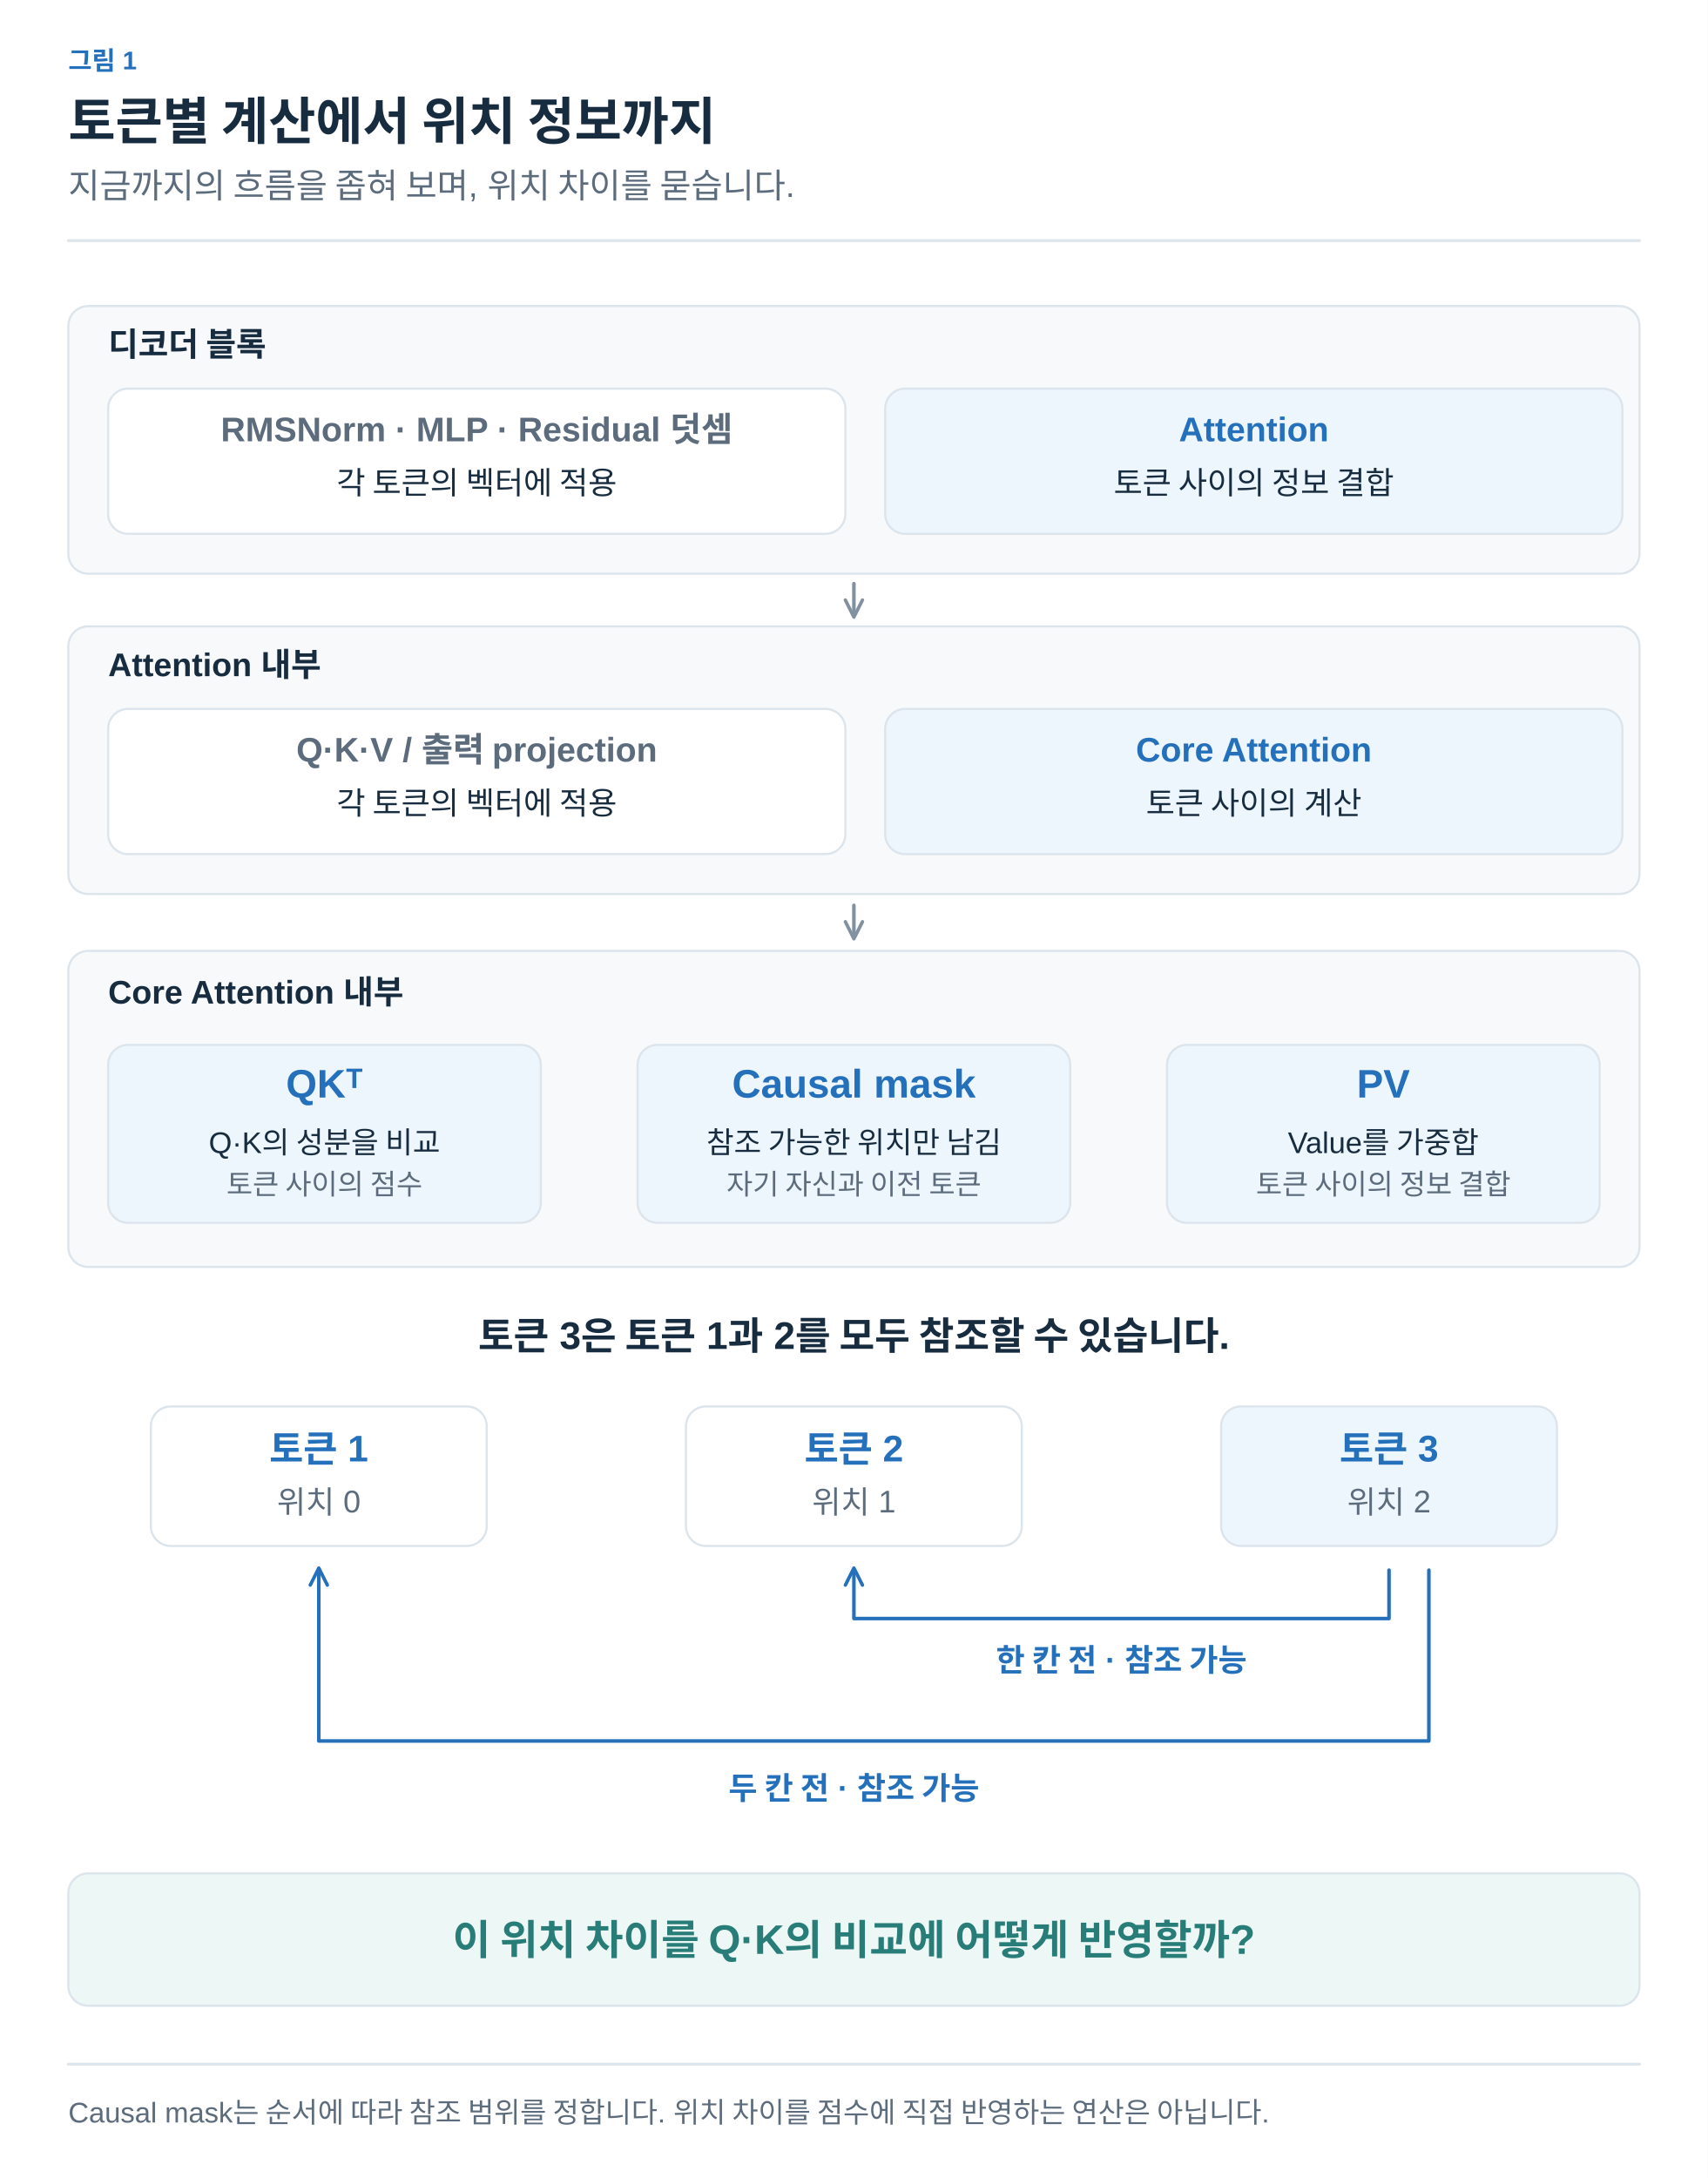
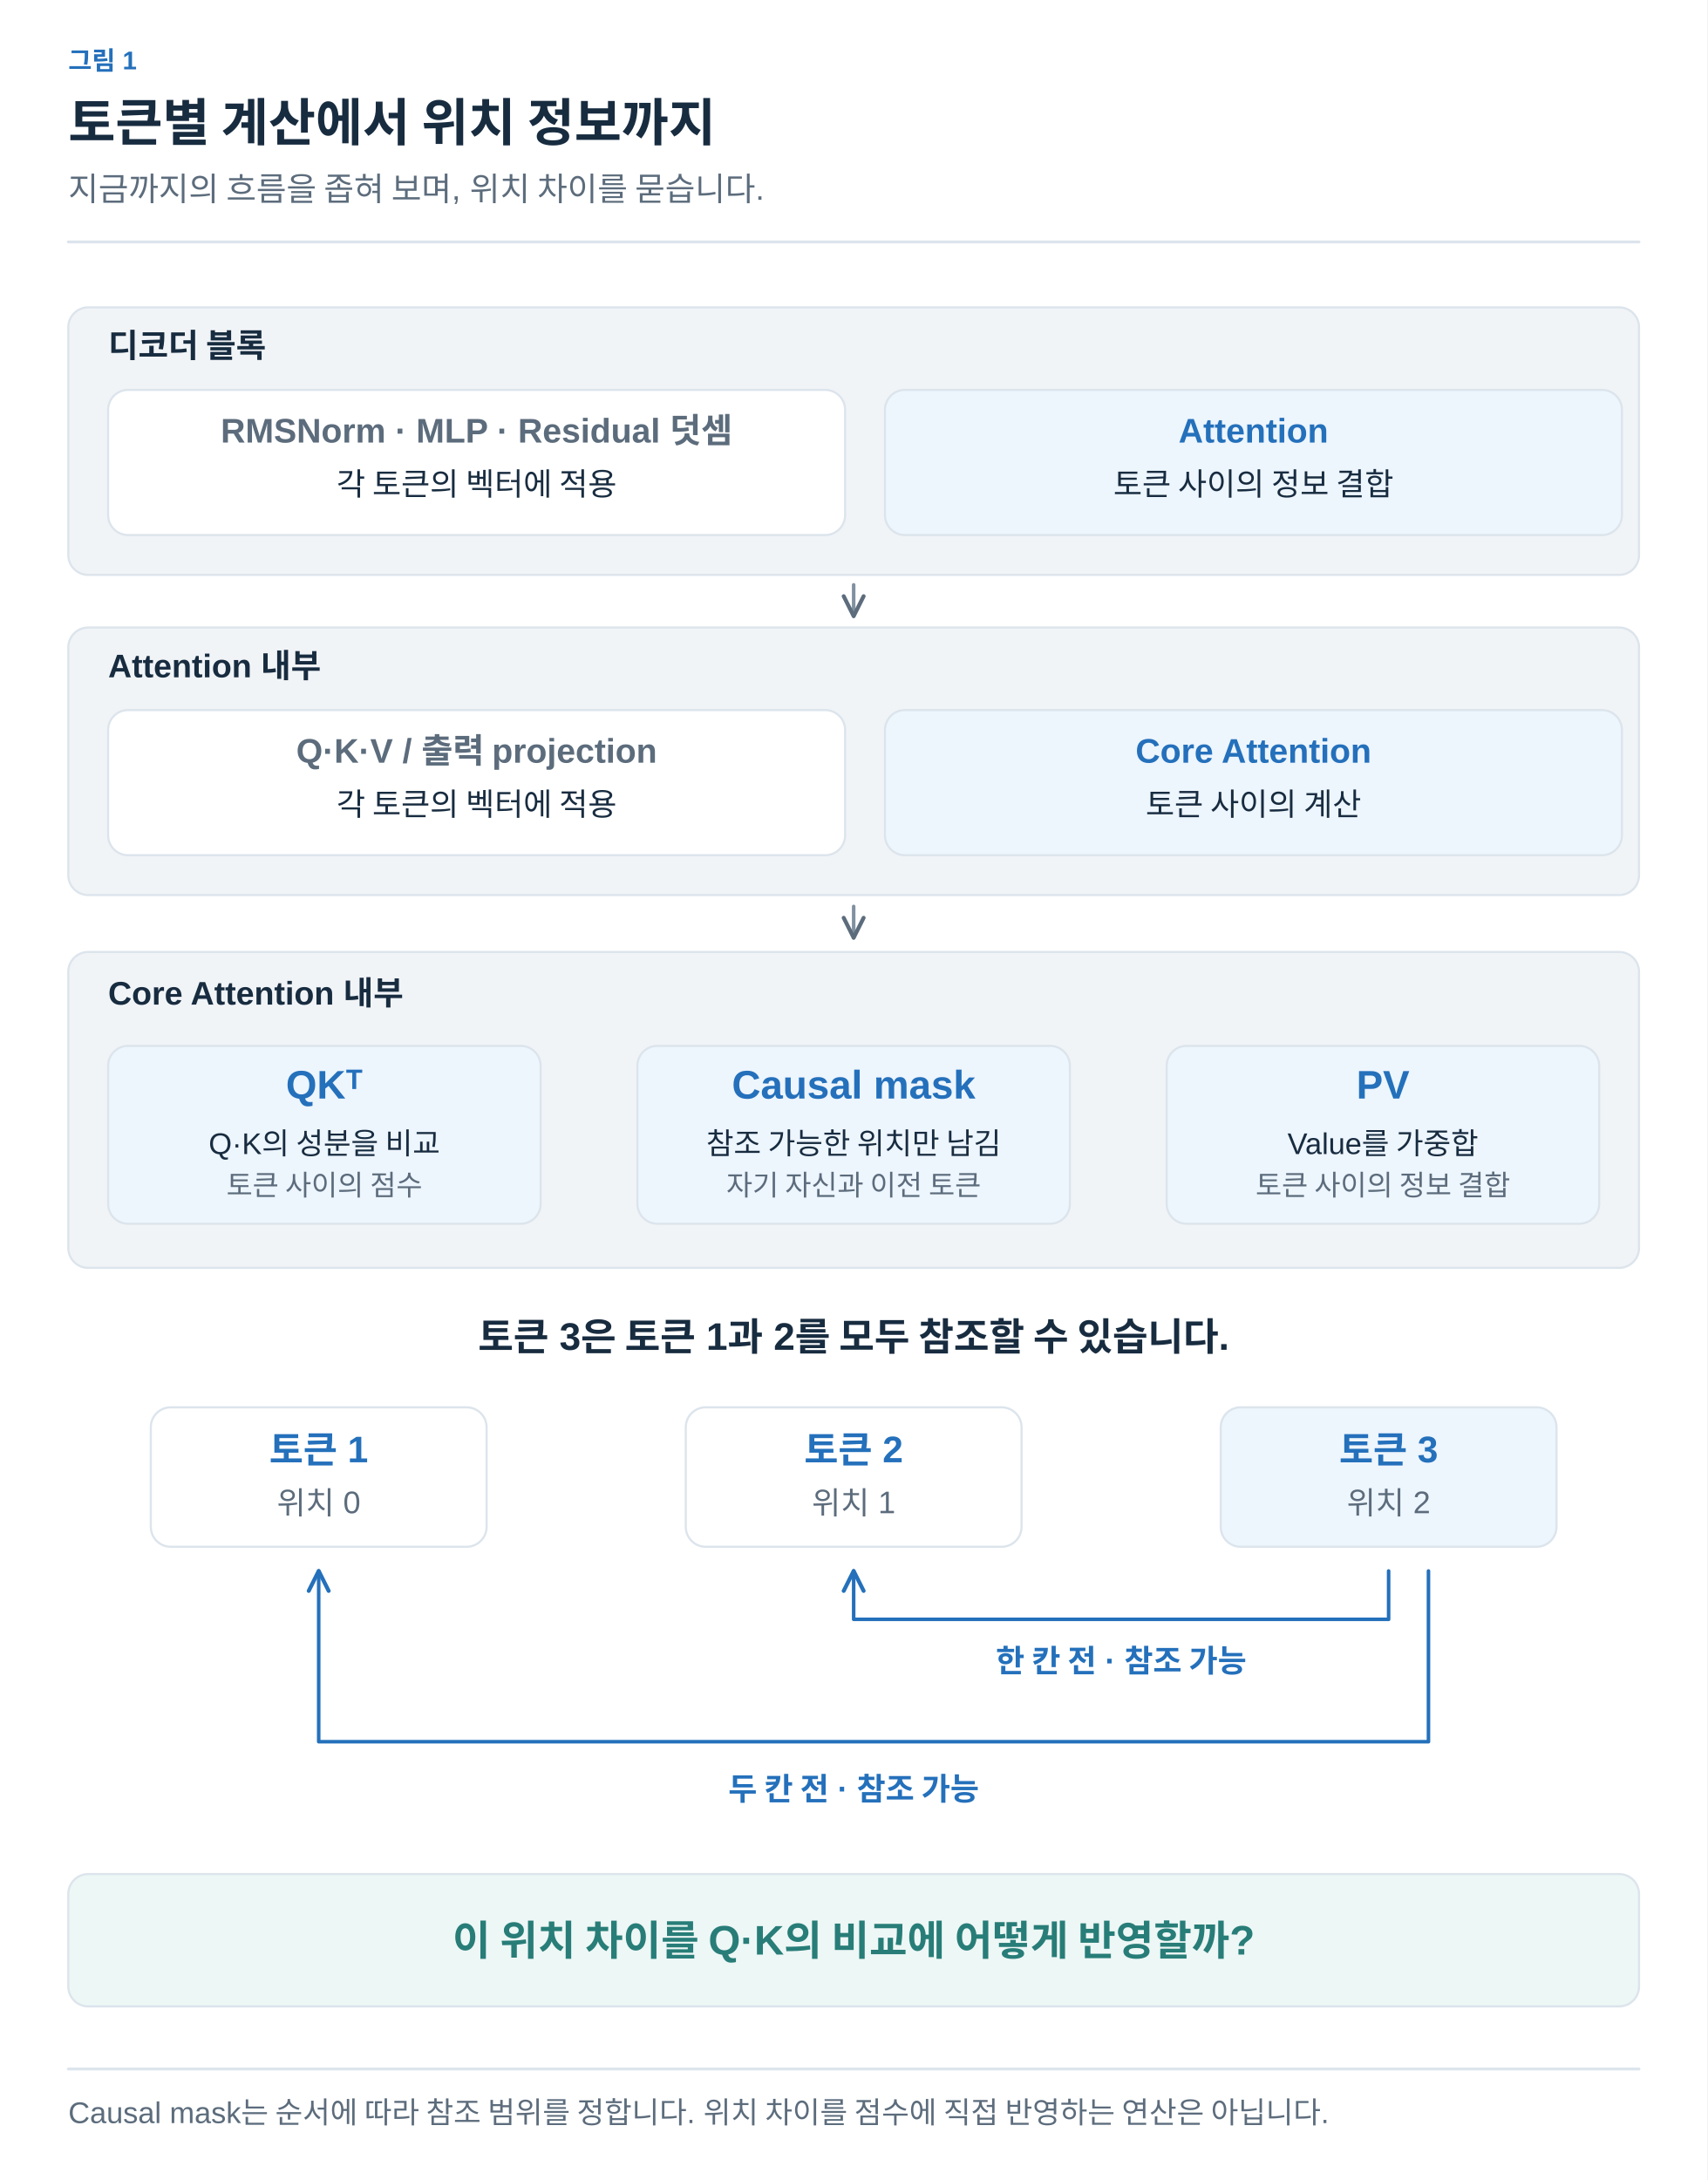
- <svg xmlns="http://www.w3.org/2000/svg" width="1200" height="1530" viewBox="0 0 1200 1530" role="img" aria-labelledby="title desc">
+ <svg xmlns="http://www.w3.org/2000/svg" width="1200" height="1532" viewBox="0 0 1200 1532" role="img" aria-labelledby="title desc">
  <defs>
-     <marker id="arrow-arrow" viewBox="0 0 10 10" refX="8" refY="5" markerWidth="6" markerHeight="6" orient="auto">
-       <path d="M1,1 L9,5 L1,9" fill="none" stroke="#8191A0" stroke-width="1.6" stroke-linecap="round" stroke-linejoin="round" />
+     <marker id="arrow-ink" viewBox="0 0 10 10" refX="9" refY="5" markerWidth="7" markerHeight="7" orient="auto">
+       <path d="M1 1 L9 5 L1 9" fill="none" stroke="#182C40" stroke-width="1.6" />
    </marker>
-     <marker id="blue-arrow" viewBox="0 0 10 10" refX="8" refY="5" markerWidth="6" markerHeight="6" orient="auto">
-       <path d="M1,1 L9,5 L1,9" fill="none" stroke="#2470BB" stroke-width="1.6" stroke-linecap="round" stroke-linejoin="round" />
+     <marker id="arrow-muted" viewBox="0 0 10 10" refX="9" refY="5" markerWidth="7" markerHeight="7" orient="auto">
+       <path d="M1 1 L9 5 L1 9" fill="none" stroke="#5C6C7C" stroke-width="1.6" />
    </marker>
-     <marker id="teal-arrow" viewBox="0 0 10 10" refX="8" refY="5" markerWidth="6" markerHeight="6" orient="auto">
-       <path d="M1,1 L9,5 L1,9" fill="none" stroke="#287D78" stroke-width="1.6" stroke-linecap="round" stroke-linejoin="round" />
+     <marker id="arrow-line" viewBox="0 0 10 10" refX="9" refY="5" markerWidth="7" markerHeight="7" orient="auto">
+       <path d="M1 1 L9 5 L1 9" fill="none" stroke="#DCE4EC" stroke-width="1.6" />
+     </marker>
+     <marker id="arrow-paper" viewBox="0 0 10 10" refX="9" refY="5" markerWidth="7" markerHeight="7" orient="auto">
+       <path d="M1 1 L9 5 L1 9" fill="none" stroke="#FFFFFF" stroke-width="1.6" />
+     </marker>
+     <marker id="arrow-blue" viewBox="0 0 10 10" refX="9" refY="5" markerWidth="7" markerHeight="7" orient="auto">
+       <path d="M1 1 L9 5 L1 9" fill="none" stroke="#2470BB" stroke-width="1.6" />
+     </marker>
+     <marker id="arrow-teal" viewBox="0 0 10 10" refX="9" refY="5" markerWidth="7" markerHeight="7" orient="auto">
+       <path d="M1 1 L9 5 L1 9" fill="none" stroke="#287D78" stroke-width="1.6" />
+     </marker>
+     <marker id="arrow-orange" viewBox="0 0 10 10" refX="9" refY="5" markerWidth="7" markerHeight="7" orient="auto">
+       <path d="M1 1 L9 5 L1 9" fill="none" stroke="#B55B22" stroke-width="1.6" />
+     </marker>
+     <marker id="arrow-purple" viewBox="0 0 10 10" refX="9" refY="5" markerWidth="7" markerHeight="7" orient="auto">
+       <path d="M1 1 L9 5 L1 9" fill="none" stroke="#7954A3" stroke-width="1.6" />
+     </marker>
+     <marker id="arrow-gray" viewBox="0 0 10 10" refX="9" refY="5" markerWidth="7" markerHeight="7" orient="auto">
+       <path d="M1 1 L9 5 L1 9" fill="none" stroke="#657789" stroke-width="1.6" />
+     </marker>
+     <marker id="arrow-red" viewBox="0 0 10 10" refX="9" refY="5" markerWidth="7" markerHeight="7" orient="auto">
+       <path d="M1 1 L9 5 L1 9" fill="none" stroke="#B34242" stroke-width="1.6" />
+     </marker>
+     <marker id="arrow-indigo" viewBox="0 0 10 10" refX="9" refY="5" markerWidth="7" markerHeight="7" orient="auto">
+       <path d="M1 1 L9 5 L1 9" fill="none" stroke="#4C60A8" stroke-width="1.6" />
    </marker>
  </defs>
-   <style>text{font-family:Arial,"Apple SD Gothic Neo","Noto Sans KR",sans-serif}path,line{stroke-linecap:round;stroke-linejoin:round}</style>
-   <rect width="1200" height="1530" fill="white" />
-   <text x="48" y="49" fill="#2470BB" font-size="18" font-weight="600" text-anchor="start">그림 1</text>
-   <text x="48" y="98" fill="#182C40" font-size="36" font-weight="700" text-anchor="start">토큰별 계산에서 위치 정보까지</text>
-   <text x="48" y="139" fill="#5C6C7C" font-size="24" font-weight="400" text-anchor="start">지금까지의 흐름을 좁혀 보며, 위치 차이를 묻습니다.</text>
-   <path d="M48,169 L1152,169" fill="none" stroke="#DCE4EC" stroke-width="2" />
-   <rect x="48" y="215" width="1104" height="188" rx="14" fill="#F7F9FB" stroke="#DCE4EC" stroke-width="1.5" />
-   <text x="76" y="250" fill="#182C40" font-size="23" font-weight="600" text-anchor="start">디코더 블록</text>
-   <rect x="76" y="273" width="518" height="102" rx="14" fill="#FFFFFF" stroke="#DCE4EC" stroke-width="1.5" />
-   <text x="335" y="310" fill="#5C6C7C" font-size="24" font-weight="600" text-anchor="middle">RMSNorm · MLP · Residual 덧셈</text>
-   <text x="335" y="347" fill="#182C40" font-size="22" font-weight="400" text-anchor="middle">각 토큰의 벡터에 적용</text>
-   <rect x="622" y="273" width="518" height="102" rx="14" fill="#EDF5FD" stroke="#DCE4EC" stroke-width="1.5" />
-   <text x="881" y="310" fill="#2470BB" font-size="24" font-weight="600" text-anchor="middle">Attention</text>
-   <text x="881" y="347" fill="#182C40" font-size="22" font-weight="400" text-anchor="middle">토큰 사이의 정보 결합</text>
-   <rect x="48" y="440" width="1104" height="188" rx="14" fill="#F7F9FB" stroke="#DCE4EC" stroke-width="1.5" />
-   <text x="76" y="475" fill="#182C40" font-size="23" font-weight="600" text-anchor="start">Attention 내부</text>
-   <rect x="76" y="498" width="518" height="102" rx="14" fill="#FFFFFF" stroke="#DCE4EC" stroke-width="1.5" />
-   <text x="335" y="535" fill="#5C6C7C" font-size="24" font-weight="600" text-anchor="middle">Q·K·V / 출력 projection</text>
-   <text x="335" y="572" fill="#182C40" font-size="22" font-weight="400" text-anchor="middle">각 토큰의 벡터에 적용</text>
-   <rect x="622" y="498" width="518" height="102" rx="14" fill="#EDF5FD" stroke="#DCE4EC" stroke-width="1.5" />
-   <text x="881" y="535" fill="#2470BB" font-size="24" font-weight="600" text-anchor="middle">Core Attention</text>
-   <text x="881" y="572" fill="#182C40" font-size="22" font-weight="400" text-anchor="middle">토큰 사이의 계산</text>
-   <path d="M600,410 L600,432" fill="none" stroke="#8191A0" stroke-width="2.5" marker-end="url(#arrow-arrow)" />
-   <path d="M600,636 L600,658" fill="none" stroke="#8191A0" stroke-width="2.5" marker-end="url(#arrow-arrow)" />
-   <rect x="48" y="668" width="1104" height="222" rx="14" fill="#F7F9FB" stroke="#DCE4EC" stroke-width="1.5" />
-   <text x="76" y="705" fill="#182C40" font-size="23" font-weight="600" text-anchor="start">Core Attention 내부</text>
-   <rect x="76" y="734" width="304" height="125" rx="14" fill="#EDF5FD" stroke="#DCE4EC" stroke-width="1.5" />
-   <text x="228" y="771" fill="#2470BB" font-size="28" font-weight="600" text-anchor="middle">QKᵀ</text>
-   <text x="228" y="810" fill="#182C40" font-size="21" font-weight="400" text-anchor="middle">Q·K의 성분을 비교</text>
-   <text x="228" y="839" fill="#5C6C7C" font-size="20" font-weight="400" text-anchor="middle">토큰 사이의 점수</text>
-   <rect x="448" y="734" width="304" height="125" rx="14" fill="#EDF5FD" stroke="#DCE4EC" stroke-width="1.5" />
-   <text x="600" y="771" fill="#2470BB" font-size="28" font-weight="600" text-anchor="middle">Causal mask</text>
-   <text x="600" y="810" fill="#182C40" font-size="21" font-weight="400" text-anchor="middle">참조 가능한 위치만 남김</text>
-   <text x="600" y="839" fill="#5C6C7C" font-size="20" font-weight="400" text-anchor="middle">자기 자신과 이전 토큰</text>
-   <rect x="820" y="734" width="304" height="125" rx="14" fill="#EDF5FD" stroke="#DCE4EC" stroke-width="1.5" />
-   <text x="972" y="771" fill="#2470BB" font-size="28" font-weight="600" text-anchor="middle">PV</text>
-   <text x="972" y="810" fill="#182C40" font-size="21" font-weight="400" text-anchor="middle">Value를 가중합</text>
-   <text x="972" y="839" fill="#5C6C7C" font-size="20" font-weight="400" text-anchor="middle">토큰 사이의 정보 결합</text>
-   <text x="600" y="948" fill="#182C40" font-size="27" font-weight="600" text-anchor="middle">토큰 3은 토큰 1과 2를 모두 참조할 수 있습니다.</text>
-   <rect x="106" y="988" width="236" height="98" rx="14" fill="#FFFFFF" stroke="#DCE4EC" stroke-width="1.5" />
-   <text x="224" y="1027" fill="#2470BB" font-size="26" font-weight="600" text-anchor="middle">토큰 1</text>
-   <text x="224" y="1063" fill="#5C6C7C" font-size="22" font-weight="400" text-anchor="middle">위치 0</text>
-   <rect x="482" y="988" width="236" height="98" rx="14" fill="#FFFFFF" stroke="#DCE4EC" stroke-width="1.5" />
-   <text x="600" y="1027" fill="#2470BB" font-size="26" font-weight="600" text-anchor="middle">토큰 2</text>
-   <text x="600" y="1063" fill="#5C6C7C" font-size="22" font-weight="400" text-anchor="middle">위치 1</text>
-   <rect x="858" y="988" width="236" height="98" rx="14" fill="#EDF5FD" stroke="#DCE4EC" stroke-width="1.5" />
-   <text x="976" y="1027" fill="#2470BB" font-size="26" font-weight="600" text-anchor="middle">토큰 3</text>
-   <text x="976" y="1063" fill="#5C6C7C" font-size="22" font-weight="400" text-anchor="middle">위치 2</text>
-   <path d="M976,1103 V1137 H600 V1103" fill="none" stroke="#2470BB" stroke-width="2.5" marker-end="url(#blue-arrow)" />
-   <text x="788" y="1174" fill="#2470BB" font-size="22" font-weight="600" text-anchor="middle">한 칸 전 · 참조 가능</text>
-   <path d="M1004,1103 V1223 H224 V1103" fill="none" stroke="#2470BB" stroke-width="2.5" marker-end="url(#blue-arrow)" />
-   <text x="600" y="1264" fill="#2470BB" font-size="22" font-weight="600" text-anchor="middle">두 칸 전 · 참조 가능</text>
-   <rect x="48" y="1316" width="1104" height="93" rx="14" fill="#EDF7F5" stroke="#DCE4EC" stroke-width="1.5" />
-   <text x="600" y="1373" fill="#287D78" font-size="29" font-weight="600" text-anchor="middle">이 위치 차이를 Q·K의 비교에 어떻게 반영할까?</text>
-   <path d="M48,1450 L1152,1450" fill="none" stroke="#DCE4EC" stroke-width="2" />
-   <text x="48" y="1491" fill="#5C6C7C" font-size="20" font-weight="400" text-anchor="start">Causal mask는 순서에 따라 참조 범위를 정합니다. 위치 차이를 점수에 직접 반영하는 연산은 아닙니다.</text>
+   <style>text{font-family:Arial,"Apple SD Gothic Neo","Noto Sans KR",sans-serif}text[font-family]{font-family:Menlo,Consolas,monospace}path{stroke-linecap:round;stroke-linejoin:round}</style>
+   <rect width="100%" height="100%" fill="white" />
+   <text x="48" y="49" fill="#2470BB" font-size="18" font-weight="600" text-anchor="start" data-max-width="1104">그림 1</text>
+   <text x="48" y="99" fill="#182C40" font-size="36" font-weight="700" text-anchor="start" data-max-width="1104">토큰별 계산에서 위치 정보까지</text>
+   <text x="48" y="141" fill="#5C6C7C" font-size="23" font-weight="400" text-anchor="start" data-max-width="1104">지금까지의 흐름을 좁혀 보며, 위치 차이를 묻습니다.</text>
+   <path d="M48,170 H1152" stroke="#DCE4EC" stroke-width="2" />
+   <g transform="translate(48 206) scale(1)" data-panel="1">
+     <g transform="translate(-48 -205)">
+       <rect x="48" y="215" width="1104" height="188" rx="14" fill="#F1F4F7" stroke="#DCE4EC" stroke-width="1.5" />
+       <text x="76" y="250" fill="#182C40" font-size="23" font-weight="600" text-anchor="start">디코더 블록</text>
+       <rect x="76" y="273" width="518" height="102" rx="14" fill="#FFFFFF" stroke="#DCE4EC" stroke-width="1.5" />
+       <text x="335" y="310" fill="#5C6C7C" font-size="24" font-weight="600" text-anchor="middle">RMSNorm · MLP · Residual 덧셈</text>
+       <text x="335" y="347" fill="#182C40" font-size="22" font-weight="400" text-anchor="middle">각 토큰의 벡터에 적용</text>
+       <rect x="622" y="273" width="518" height="102" rx="14" fill="#EDF5FD" stroke="#DCE4EC" stroke-width="1.5" />
+       <text x="881" y="310" fill="#2470BB" font-size="24" font-weight="600" text-anchor="middle">Attention</text>
+       <text x="881" y="347" fill="#182C40" font-size="22" font-weight="400" text-anchor="middle">토큰 사이의 정보 결합</text>
+       <rect x="48" y="440" width="1104" height="188" rx="14" fill="#F1F4F7" stroke="#DCE4EC" stroke-width="1.5" />
+       <text x="76" y="475" fill="#182C40" font-size="23" font-weight="600" text-anchor="start">Attention 내부</text>
+       <rect x="76" y="498" width="518" height="102" rx="14" fill="#FFFFFF" stroke="#DCE4EC" stroke-width="1.5" />
+       <text x="335" y="535" fill="#5C6C7C" font-size="24" font-weight="600" text-anchor="middle">Q·K·V / 출력 projection</text>
+       <text x="335" y="572" fill="#182C40" font-size="22" font-weight="400" text-anchor="middle">각 토큰의 벡터에 적용</text>
+       <rect x="622" y="498" width="518" height="102" rx="14" fill="#EDF5FD" stroke="#DCE4EC" stroke-width="1.5" />
+       <text x="881" y="535" fill="#2470BB" font-size="24" font-weight="600" text-anchor="middle">Core Attention</text>
+       <text x="881" y="572" fill="#182C40" font-size="22" font-weight="400" text-anchor="middle">토큰 사이의 계산</text>
+       <path d="M600,410 L600,432" fill="none" stroke="#8191A0" stroke-width="2.5" marker-end="url(#arrow-muted)" />
+       <path d="M600,636 L600,658" fill="none" stroke="#8191A0" stroke-width="2.5" marker-end="url(#arrow-muted)" />
+       <rect x="48" y="668" width="1104" height="222" rx="14" fill="#F1F4F7" stroke="#DCE4EC" stroke-width="1.5" />
+       <text x="76" y="705" fill="#182C40" font-size="23" font-weight="600" text-anchor="start">Core Attention 내부</text>
+       <rect x="76" y="734" width="304" height="125" rx="14" fill="#EDF5FD" stroke="#DCE4EC" stroke-width="1.5" />
+       <text x="228" y="771" fill="#2470BB" font-size="28" font-weight="600" text-anchor="middle">QKᵀ</text>
+       <text x="228" y="810" fill="#182C40" font-size="21" font-weight="400" text-anchor="middle">Q·K의 성분을 비교</text>
+       <text x="228" y="839" fill="#5C6C7C" font-size="20" font-weight="400" text-anchor="middle">토큰 사이의 점수</text>
+       <rect x="448" y="734" width="304" height="125" rx="14" fill="#EDF5FD" stroke="#DCE4EC" stroke-width="1.5" />
+       <text x="600" y="771" fill="#2470BB" font-size="28" font-weight="600" text-anchor="middle">Causal mask</text>
+       <text x="600" y="810" fill="#182C40" font-size="21" font-weight="400" text-anchor="middle">참조 가능한 위치만 남김</text>
+       <text x="600" y="839" fill="#5C6C7C" font-size="20" font-weight="400" text-anchor="middle">자기 자신과 이전 토큰</text>
+       <rect x="820" y="734" width="304" height="125" rx="14" fill="#EDF5FD" stroke="#DCE4EC" stroke-width="1.5" />
+       <text x="972" y="771" fill="#2470BB" font-size="28" font-weight="600" text-anchor="middle">PV</text>
+       <text x="972" y="810" fill="#182C40" font-size="21" font-weight="400" text-anchor="middle">Value를 가중합</text>
+       <text x="972" y="839" fill="#5C6C7C" font-size="20" font-weight="400" text-anchor="middle">토큰 사이의 정보 결합</text>
+       <text x="600" y="948" fill="#182C40" font-size="27" font-weight="600" text-anchor="middle">토큰 3은 토큰 1과 2를 모두 참조할 수 있습니다.</text>
+       <rect x="106" y="988" width="236" height="98" rx="14" fill="#FFFFFF" stroke="#DCE4EC" stroke-width="1.5" />
+       <text x="224" y="1027" fill="#2470BB" font-size="26" font-weight="600" text-anchor="middle">토큰 1</text>
+       <text x="224" y="1063" fill="#5C6C7C" font-size="22" font-weight="400" text-anchor="middle">위치 0</text>
+       <rect x="482" y="988" width="236" height="98" rx="14" fill="#FFFFFF" stroke="#DCE4EC" stroke-width="1.5" />
+       <text x="600" y="1027" fill="#2470BB" font-size="26" font-weight="600" text-anchor="middle">토큰 2</text>
+       <text x="600" y="1063" fill="#5C6C7C" font-size="22" font-weight="400" text-anchor="middle">위치 1</text>
+       <rect x="858" y="988" width="236" height="98" rx="14" fill="#EDF5FD" stroke="#DCE4EC" stroke-width="1.5" />
+       <text x="976" y="1027" fill="#2470BB" font-size="26" font-weight="600" text-anchor="middle">토큰 3</text>
+       <text x="976" y="1063" fill="#5C6C7C" font-size="22" font-weight="400" text-anchor="middle">위치 2</text>
+       <path d="M976,1103 V1137 H600 V1103" fill="none" stroke="#2470BB" stroke-width="2.5" marker-end="url(#arrow-blue)" />
+       <text x="788" y="1174" fill="#2470BB" font-size="22" font-weight="600" text-anchor="middle">한 칸 전 · 참조 가능</text>
+       <path d="M1004,1103 V1223 H224 V1103" fill="none" stroke="#2470BB" stroke-width="2.5" marker-end="url(#arrow-blue)" />
+       <text x="600" y="1264" fill="#2470BB" font-size="22" font-weight="600" text-anchor="middle">두 칸 전 · 참조 가능</text>
+       <rect x="48" y="1316" width="1104" height="93" rx="14" fill="#EDF7F5" stroke="#DCE4EC" stroke-width="1.5" />
+       <text x="600" y="1373" fill="#287D78" font-size="29" font-weight="600" text-anchor="middle">이 위치 차이를 Q·K의 비교에 어떻게 반영할까?</text>
+     </g>
+   </g>
+   <path d="M48,1454 H1152" stroke="#DCE4EC" stroke-width="2" />
+   <text x="48" y="1492" fill="#5C6C7C" font-size="21" font-weight="400" text-anchor="start" data-max-width="1104">Causal mask는 순서에 따라 참조 범위를 정합니다. 위치 차이를 점수에 직접 반영하는 연산은 아닙니다.</text>
</svg>
